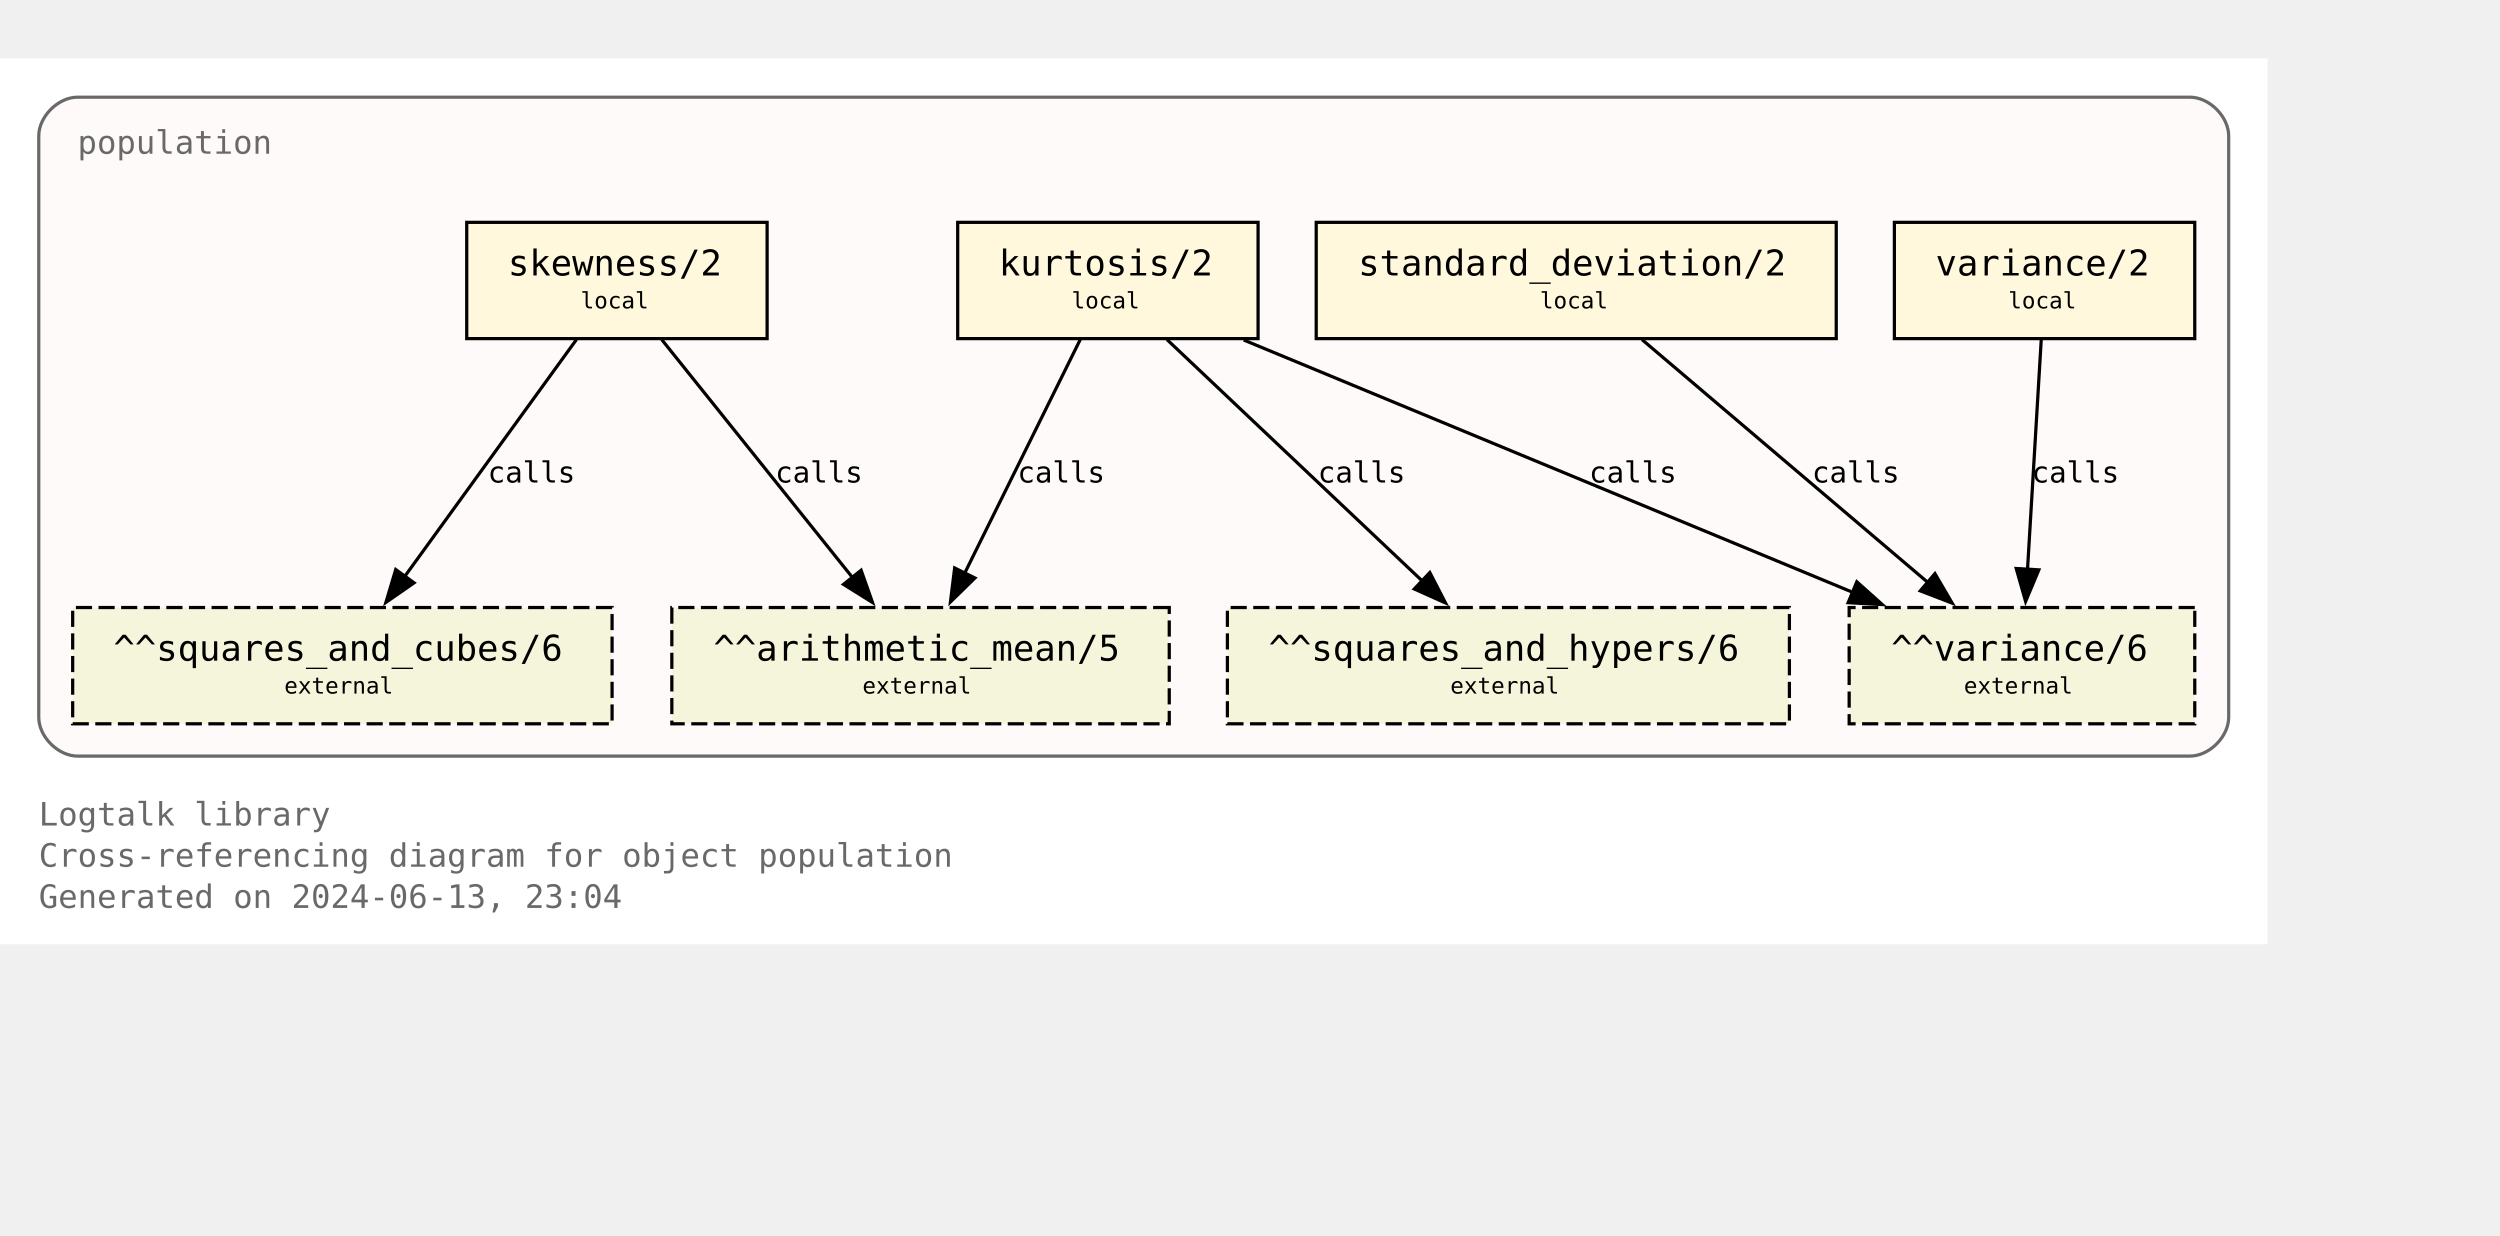
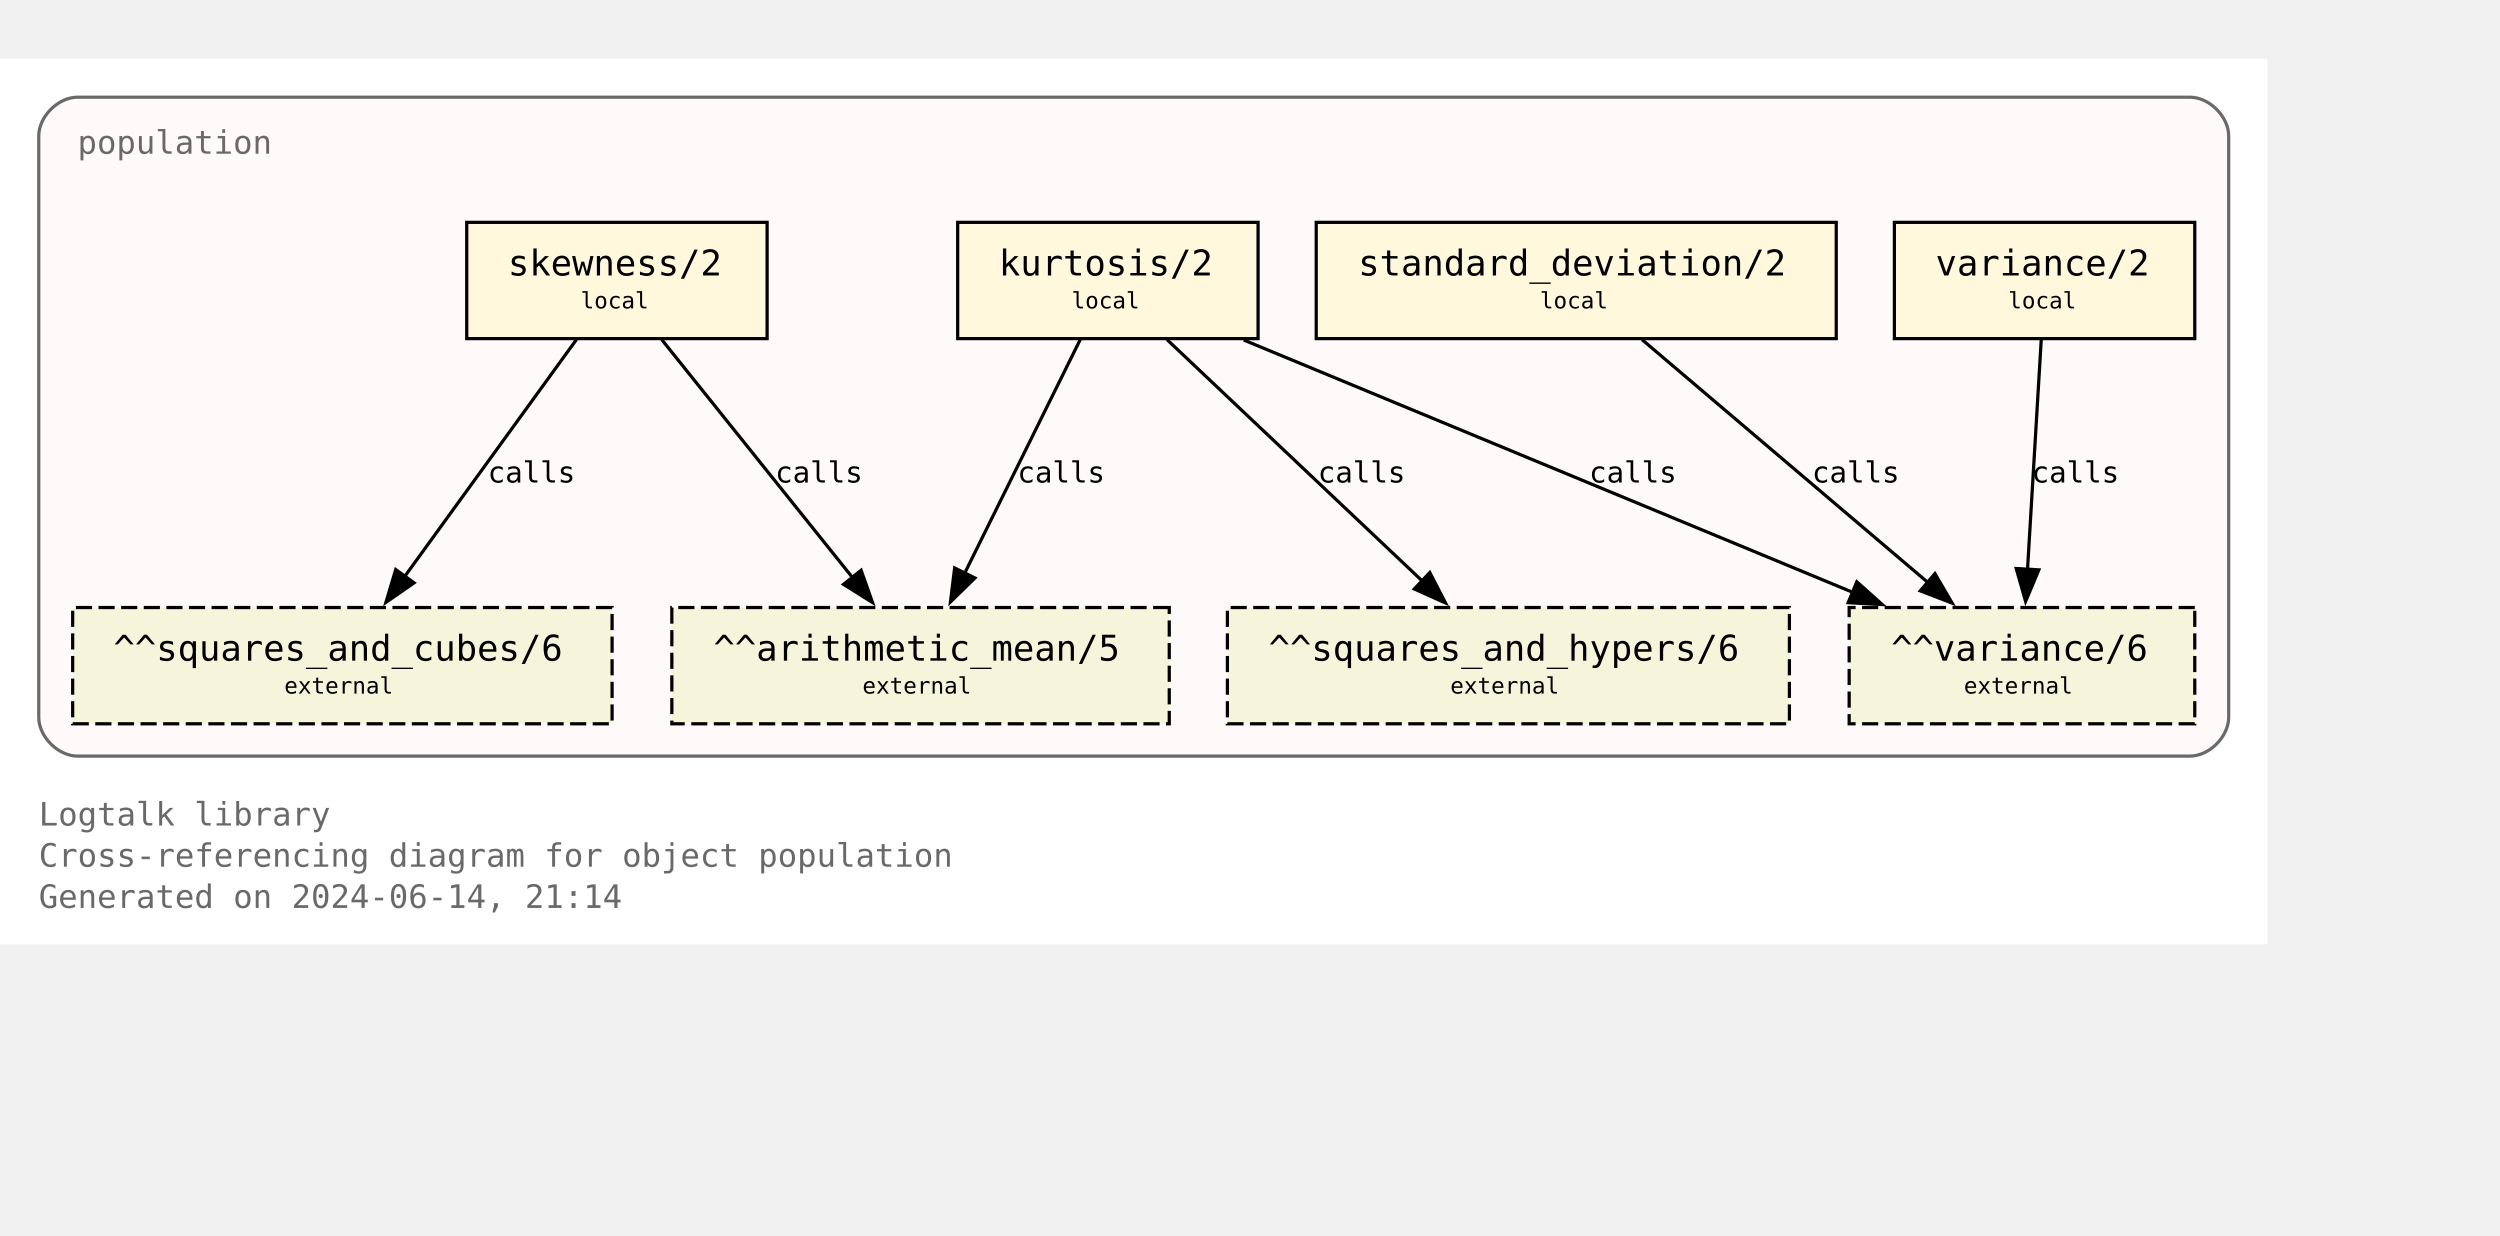
<svg xmlns="http://www.w3.org/2000/svg" xmlns:xlink="http://www.w3.org/1999/xlink" width="846pt" height="418pt" viewBox="72.00 72.00 774.00 346.25">
  <g id="graph0" class="graph" transform="scale(1 1) rotate(0) translate(76 342.25)">
    <polygon fill="white" stroke="none" points="-4,4 -4,-270.25 698,-270.25 698,4 -4,4" />
    <text text-anchor="start" x="8" y="-32.75" font-family="Monospace" font-size="10.00" fill="dimgray">Logtalk library</text>
    <text text-anchor="start" x="8" y="-20" font-family="Monospace" font-size="10.00" fill="dimgray">Cross-referencing diagram for object population</text>
-     <text text-anchor="start" x="8" y="-7.25" font-family="Monospace" font-size="10.00" fill="dimgray">Generated on 2024-06-13, 23:04</text>
+     <text text-anchor="start" x="8" y="-7.25" font-family="Monospace" font-size="10.00" fill="dimgray">Generated on 2024-06-14, 21:14</text>
    <g id="clust1" class="cluster">
      <g id="a_clust1">
        <a xlink:title="population">
          <path fill="snow" stroke="dimgray" d="M20,-54.25C20,-54.25 674,-54.25 674,-54.25 680,-54.25 686,-60.25 686,-66.25 686,-66.25 686,-246.25 686,-246.25 686,-252.25 680,-258.25 674,-258.25 674,-258.25 20,-258.25 20,-258.25 14,-258.25 8,-252.25 8,-246.25 8,-246.25 8,-66.25 8,-66.25 8,-60.25 14,-54.25 20,-54.25" />
          <g id="a_clust1_0">
-             <a xlink:href="https://github.com/LogtalkDotOrg/logtalk3/tree/9c3297eb5cfc34e93ffa88fc0aca7c0e1a7153e2/library/statistics/population.lgt" xlink:title="https://github.com/LogtalkDotOrg/logtalk3/tree/9c3297eb5cfc34e93ffa88fc0aca7c0e1a7153e2/library/statistics/population.lgt">
+             <a xlink:href="https://github.com/LogtalkDotOrg/logtalk3/tree/8c3d656cd17bbd005520ee986e00fc7e515eea43/library/statistics/population.lgt" xlink:title="https://github.com/LogtalkDotOrg/logtalk3/tree/8c3d656cd17bbd005520ee986e00fc7e515eea43/library/statistics/population.lgt">
              <text text-anchor="start" x="20" y="-240.75" font-family="Monospace" font-size="10.00" fill="dimgray">population</text>
            </a>
          </g>
        </a>
      </g>
    </g>
    <g id="node1" class="node">
      <g id="a_node1">
-         <a xlink:href="https://github.com/LogtalkDotOrg/logtalk3/tree/9c3297eb5cfc34e93ffa88fc0aca7c0e1a7153e2/library/statistics/population.lgt#L33" xlink:title="https://github.com/LogtalkDotOrg/logtalk3/tree/9c3297eb5cfc34e93ffa88fc0aca7c0e1a7153e2/library/statistics/population.lgt#L33">
+         <a xlink:href="https://github.com/LogtalkDotOrg/logtalk3/tree/8c3d656cd17bbd005520ee986e00fc7e515eea43/library/statistics/population.lgt#L33" xlink:title="https://github.com/LogtalkDotOrg/logtalk3/tree/8c3d656cd17bbd005520ee986e00fc7e515eea43/library/statistics/population.lgt#L33">
          <polygon fill="cornsilk" stroke="black" points="233.5,-219.5 140.5,-219.5 140.5,-183.5 233.5,-183.5 233.5,-219.5" />
          <text text-anchor="start" x="148.38" y="-204.07" font-family="Monospace" font-size="9.00"> </text>
          <text text-anchor="start" x="153.25" y="-203.05" font-family="Monospace" font-size="11.00">skewness/2</text>
          <text text-anchor="start" x="220.38" y="-204.07" font-family="Monospace" font-size="9.00"> </text>
          <text text-anchor="start" x="148.38" y="-191.95" font-family="Monospace" font-size="9.00"> </text>
          <text text-anchor="start" x="175.75" y="-192.85" font-family="Monospace" font-size="7.00">local</text>
          <text text-anchor="start" x="220.38" y="-191.95" font-family="Monospace" font-size="9.00"> </text>
        </a>
      </g>
    </g>
    <g id="node5" class="node">
      <polygon fill="beige" stroke="black" stroke-dasharray="5,2" points="358,-100.25 204,-100.25 204,-64.25 358,-64.25 358,-100.25" />
      <text text-anchor="start" x="211.88" y="-84.83" font-family="Monospace" font-size="9.00"> </text>
      <text text-anchor="start" x="216.88" y="-83.8" font-family="Monospace" font-size="11.00">^^arithmetic_mean/5</text>
      <text text-anchor="start" x="344.88" y="-84.83" font-family="Monospace" font-size="9.00"> </text>
      <text text-anchor="start" x="211.88" y="-72.7" font-family="Monospace" font-size="9.00"> </text>
      <text text-anchor="start" x="263" y="-73.6" font-family="Monospace" font-size="7.00">external</text>
      <text text-anchor="start" x="344.88" y="-72.7" font-family="Monospace" font-size="9.00"> </text>
    </g>
    <g id="edge1" class="edge">
      <g id="a_edge1">
-         <a xlink:href="https://github.com/LogtalkDotOrg/logtalk3/tree/9c3297eb5cfc34e93ffa88fc0aca7c0e1a7153e2/library/statistics/population.lgt#L33" xlink:title="calls">
+         <a xlink:href="https://github.com/LogtalkDotOrg/logtalk3/tree/8c3d656cd17bbd005520ee986e00fc7e515eea43/library/statistics/population.lgt#L33" xlink:title="calls">
          <path fill="none" stroke="black" d="M200.87,-183.2C216.49,-163.72 242.04,-131.84 260.09,-109.33" />
          <polygon fill="black" stroke="black" points="262.6,-111.79 266.13,-101.8 257.14,-107.42 262.6,-111.79" />
        </a>
      </g>
      <g id="a_edge1-label">
-         <a xlink:href="https://github.com/LogtalkDotOrg/logtalk3/tree/9c3297eb5cfc34e93ffa88fc0aca7c0e1a7153e2/library/statistics/population.lgt#L33" xlink:title="https://github.com/LogtalkDotOrg/logtalk3/tree/9c3297eb5cfc34e93ffa88fc0aca7c0e1a7153e2/library/statistics/population.lgt#L33">
+         <a xlink:href="https://github.com/LogtalkDotOrg/logtalk3/tree/8c3d656cd17bbd005520ee986e00fc7e515eea43/library/statistics/population.lgt#L33" xlink:title="https://github.com/LogtalkDotOrg/logtalk3/tree/8c3d656cd17bbd005520ee986e00fc7e515eea43/library/statistics/population.lgt#L33">
          <text text-anchor="start" x="236" y="-138.95" font-family="Monospace" font-size="9.00">calls</text>
        </a>
      </g>
    </g>
    <g id="node6" class="node">
      <polygon fill="beige" stroke="black" stroke-dasharray="5,2" points="185.5,-100.25 18.5,-100.25 18.5,-64.25 185.5,-64.25 185.5,-100.25" />
      <text text-anchor="start" x="26.38" y="-84.83" font-family="Monospace" font-size="9.00"> </text>
      <text text-anchor="start" x="31.12" y="-83.8" font-family="Monospace" font-size="11.00">^^squares_and_cubes/6</text>
      <text text-anchor="start" x="172.38" y="-84.83" font-family="Monospace" font-size="9.00"> </text>
      <text text-anchor="start" x="26.38" y="-72.7" font-family="Monospace" font-size="9.00"> </text>
      <text text-anchor="start" x="84" y="-73.6" font-family="Monospace" font-size="7.00">external</text>
      <text text-anchor="start" x="172.38" y="-72.7" font-family="Monospace" font-size="9.00"> </text>
    </g>
    <g id="edge2" class="edge">
      <g id="a_edge2">
-         <a xlink:href="https://github.com/LogtalkDotOrg/logtalk3/tree/9c3297eb5cfc34e93ffa88fc0aca7c0e1a7153e2/library/statistics/population.lgt#L33" xlink:title="calls">
+         <a xlink:href="https://github.com/LogtalkDotOrg/logtalk3/tree/8c3d656cd17bbd005520ee986e00fc7e515eea43/library/statistics/population.lgt#L33" xlink:title="calls">
          <path fill="none" stroke="black" d="M174.46,-183.2C160.46,-163.89 137.64,-132.41 121.35,-109.94" />
          <polygon fill="black" stroke="black" points="124.19,-107.89 115.48,-101.85 118.52,-112 124.19,-107.89" />
        </a>
      </g>
      <g id="a_edge2-label">
-         <a xlink:href="https://github.com/LogtalkDotOrg/logtalk3/tree/9c3297eb5cfc34e93ffa88fc0aca7c0e1a7153e2/library/statistics/population.lgt#L33" xlink:title="https://github.com/LogtalkDotOrg/logtalk3/tree/9c3297eb5cfc34e93ffa88fc0aca7c0e1a7153e2/library/statistics/population.lgt#L33">
+         <a xlink:href="https://github.com/LogtalkDotOrg/logtalk3/tree/8c3d656cd17bbd005520ee986e00fc7e515eea43/library/statistics/population.lgt#L33" xlink:title="https://github.com/LogtalkDotOrg/logtalk3/tree/8c3d656cd17bbd005520ee986e00fc7e515eea43/library/statistics/population.lgt#L33">
          <text text-anchor="start" x="147" y="-138.95" font-family="Monospace" font-size="9.00">calls</text>
        </a>
      </g>
    </g>
    <g id="node2" class="node">
      <g id="a_node2">
-         <a xlink:href="https://github.com/LogtalkDotOrg/logtalk3/tree/9c3297eb5cfc34e93ffa88fc0aca7c0e1a7153e2/library/statistics/population.lgt#L41" xlink:title="https://github.com/LogtalkDotOrg/logtalk3/tree/9c3297eb5cfc34e93ffa88fc0aca7c0e1a7153e2/library/statistics/population.lgt#L41">
+         <a xlink:href="https://github.com/LogtalkDotOrg/logtalk3/tree/8c3d656cd17bbd005520ee986e00fc7e515eea43/library/statistics/population.lgt#L41" xlink:title="https://github.com/LogtalkDotOrg/logtalk3/tree/8c3d656cd17bbd005520ee986e00fc7e515eea43/library/statistics/population.lgt#L41">
          <polygon fill="cornsilk" stroke="black" points="385.5,-219.5 292.5,-219.5 292.5,-183.5 385.5,-183.5 385.5,-219.5" />
          <text text-anchor="start" x="300.38" y="-204.07" font-family="Monospace" font-size="9.00"> </text>
          <text text-anchor="start" x="305.25" y="-203.05" font-family="Monospace" font-size="11.00">kurtosis/2</text>
          <text text-anchor="start" x="372.38" y="-204.07" font-family="Monospace" font-size="9.00"> </text>
          <text text-anchor="start" x="300.38" y="-191.95" font-family="Monospace" font-size="9.00"> </text>
          <text text-anchor="start" x="327.75" y="-192.85" font-family="Monospace" font-size="7.00">local</text>
          <text text-anchor="start" x="372.38" y="-191.95" font-family="Monospace" font-size="9.00"> </text>
        </a>
      </g>
    </g>
    <g id="edge3" class="edge">
      <g id="a_edge3">
-         <a xlink:href="https://github.com/LogtalkDotOrg/logtalk3/tree/9c3297eb5cfc34e93ffa88fc0aca7c0e1a7153e2/library/statistics/population.lgt#L41" xlink:title="calls">
+         <a xlink:href="https://github.com/LogtalkDotOrg/logtalk3/tree/8c3d656cd17bbd005520ee986e00fc7e515eea43/library/statistics/population.lgt#L41" xlink:title="calls">
          <path fill="none" stroke="black" d="M330.44,-183.2C321.02,-164.15 305.73,-133.25 294.65,-110.85" />
          <polygon fill="black" stroke="black" points="297.84,-109.39 290.26,-101.98 291.56,-112.49 297.84,-109.39" />
        </a>
      </g>
      <g id="a_edge3-label">
-         <a xlink:href="https://github.com/LogtalkDotOrg/logtalk3/tree/9c3297eb5cfc34e93ffa88fc0aca7c0e1a7153e2/library/statistics/population.lgt#L41" xlink:title="https://github.com/LogtalkDotOrg/logtalk3/tree/9c3297eb5cfc34e93ffa88fc0aca7c0e1a7153e2/library/statistics/population.lgt#L41">
+         <a xlink:href="https://github.com/LogtalkDotOrg/logtalk3/tree/8c3d656cd17bbd005520ee986e00fc7e515eea43/library/statistics/population.lgt#L41" xlink:title="https://github.com/LogtalkDotOrg/logtalk3/tree/8c3d656cd17bbd005520ee986e00fc7e515eea43/library/statistics/population.lgt#L41">
          <text text-anchor="start" x="311" y="-138.95" font-family="Monospace" font-size="9.00">calls</text>
        </a>
      </g>
    </g>
    <g id="node7" class="node">
      <polygon fill="beige" stroke="black" stroke-dasharray="5,2" points="550,-100.25 376,-100.25 376,-64.25 550,-64.25 550,-100.25" />
      <text text-anchor="start" x="383.88" y="-84.83" font-family="Monospace" font-size="9.00"> </text>
      <text text-anchor="start" x="388.75" y="-83.8" font-family="Monospace" font-size="11.00">^^squares_and_hypers/6</text>
      <text text-anchor="start" x="536.88" y="-84.83" font-family="Monospace" font-size="9.00"> </text>
      <text text-anchor="start" x="383.88" y="-72.7" font-family="Monospace" font-size="9.00"> </text>
      <text text-anchor="start" x="445" y="-73.6" font-family="Monospace" font-size="7.00">external</text>
      <text text-anchor="start" x="536.88" y="-72.7" font-family="Monospace" font-size="9.00"> </text>
    </g>
    <g id="edge4" class="edge">
      <g id="a_edge4">
-         <a xlink:href="https://github.com/LogtalkDotOrg/logtalk3/tree/9c3297eb5cfc34e93ffa88fc0aca7c0e1a7153e2/library/statistics/population.lgt#L41" xlink:title="calls">
+         <a xlink:href="https://github.com/LogtalkDotOrg/logtalk3/tree/8c3d656cd17bbd005520ee986e00fc7e515eea43/library/statistics/population.lgt#L41" xlink:title="calls">
          <path fill="none" stroke="black" d="M357.3,-183.2C378.18,-163.46 412.51,-130.99 436.36,-108.44" />
          <polygon fill="black" stroke="black" points="438.67,-111.08 443.53,-101.66 433.86,-105.99 438.67,-111.08" />
        </a>
      </g>
      <g id="a_edge4-label">
-         <a xlink:href="https://github.com/LogtalkDotOrg/logtalk3/tree/9c3297eb5cfc34e93ffa88fc0aca7c0e1a7153e2/library/statistics/population.lgt#L41" xlink:title="https://github.com/LogtalkDotOrg/logtalk3/tree/9c3297eb5cfc34e93ffa88fc0aca7c0e1a7153e2/library/statistics/population.lgt#L41">
+         <a xlink:href="https://github.com/LogtalkDotOrg/logtalk3/tree/8c3d656cd17bbd005520ee986e00fc7e515eea43/library/statistics/population.lgt#L41" xlink:title="https://github.com/LogtalkDotOrg/logtalk3/tree/8c3d656cd17bbd005520ee986e00fc7e515eea43/library/statistics/population.lgt#L41">
          <text text-anchor="start" x="404" y="-138.95" font-family="Monospace" font-size="9.00">calls</text>
        </a>
      </g>
    </g>
    <g id="node8" class="node">
      <polygon fill="beige" stroke="black" stroke-dasharray="5,2" points="675.5,-100.25 568.5,-100.25 568.5,-64.25 675.5,-64.25 675.5,-100.25" />
      <text text-anchor="start" x="576.38" y="-84.83" font-family="Monospace" font-size="9.00"> </text>
      <text text-anchor="start" x="581.5" y="-83.8" font-family="Monospace" font-size="11.00">^^variance/6</text>
      <text text-anchor="start" x="662.38" y="-84.83" font-family="Monospace" font-size="9.00"> </text>
      <text text-anchor="start" x="576.38" y="-72.7" font-family="Monospace" font-size="9.00"> </text>
      <text text-anchor="start" x="604" y="-73.6" font-family="Monospace" font-size="7.00">external</text>
      <text text-anchor="start" x="662.38" y="-72.7" font-family="Monospace" font-size="9.00"> </text>
    </g>
    <g id="edge5" class="edge">
      <g id="a_edge5">
-         <a xlink:href="https://github.com/LogtalkDotOrg/logtalk3/tree/9c3297eb5cfc34e93ffa88fc0aca7c0e1a7153e2/library/statistics/population.lgt#L41" xlink:title="calls">
+         <a xlink:href="https://github.com/LogtalkDotOrg/logtalk3/tree/8c3d656cd17bbd005520ee986e00fc7e515eea43/library/statistics/population.lgt#L41" xlink:title="calls">
          <path fill="none" stroke="black" d="M381.06,-183.07C431.3,-162.26 515.34,-127.44 569.71,-104.91" />
          <polygon fill="black" stroke="black" points="570.87,-108.22 578.77,-101.16 568.19,-101.75 570.87,-108.22" />
        </a>
      </g>
      <g id="a_edge5-label">
-         <a xlink:href="https://github.com/LogtalkDotOrg/logtalk3/tree/9c3297eb5cfc34e93ffa88fc0aca7c0e1a7153e2/library/statistics/population.lgt#L41" xlink:title="https://github.com/LogtalkDotOrg/logtalk3/tree/9c3297eb5cfc34e93ffa88fc0aca7c0e1a7153e2/library/statistics/population.lgt#L41">
+         <a xlink:href="https://github.com/LogtalkDotOrg/logtalk3/tree/8c3d656cd17bbd005520ee986e00fc7e515eea43/library/statistics/population.lgt#L41" xlink:title="https://github.com/LogtalkDotOrg/logtalk3/tree/8c3d656cd17bbd005520ee986e00fc7e515eea43/library/statistics/population.lgt#L41">
          <text text-anchor="start" x="488" y="-138.95" font-family="Monospace" font-size="9.00">calls</text>
        </a>
      </g>
    </g>
    <g id="node3" class="node">
      <g id="a_node3">
-         <a xlink:href="https://github.com/LogtalkDotOrg/logtalk3/tree/9c3297eb5cfc34e93ffa88fc0aca7c0e1a7153e2/library/statistics/population.lgt#L50" xlink:title="https://github.com/LogtalkDotOrg/logtalk3/tree/9c3297eb5cfc34e93ffa88fc0aca7c0e1a7153e2/library/statistics/population.lgt#L50">
+         <a xlink:href="https://github.com/LogtalkDotOrg/logtalk3/tree/8c3d656cd17bbd005520ee986e00fc7e515eea43/library/statistics/population.lgt#L50" xlink:title="https://github.com/LogtalkDotOrg/logtalk3/tree/8c3d656cd17bbd005520ee986e00fc7e515eea43/library/statistics/population.lgt#L50">
          <polygon fill="cornsilk" stroke="black" points="564.5,-219.5 403.5,-219.5 403.5,-183.5 564.5,-183.5 564.5,-219.5" />
          <text text-anchor="start" x="411.38" y="-204.07" font-family="Monospace" font-size="9.00"> </text>
          <text text-anchor="start" x="416.5" y="-203.05" font-family="Monospace" font-size="11.00">standard_deviation/2</text>
          <text text-anchor="start" x="551.38" y="-204.07" font-family="Monospace" font-size="9.00"> </text>
          <text text-anchor="start" x="411.38" y="-191.95" font-family="Monospace" font-size="9.00"> </text>
          <text text-anchor="start" x="472.75" y="-192.85" font-family="Monospace" font-size="7.00">local</text>
          <text text-anchor="start" x="551.38" y="-191.95" font-family="Monospace" font-size="9.00"> </text>
        </a>
      </g>
    </g>
    <g id="edge6" class="edge">
      <g id="a_edge6">
-         <a xlink:href="https://github.com/LogtalkDotOrg/logtalk3/tree/9c3297eb5cfc34e93ffa88fc0aca7c0e1a7153e2/library/statistics/population.lgt#L50" xlink:title="calls">
+         <a xlink:href="https://github.com/LogtalkDotOrg/logtalk3/tree/8c3d656cd17bbd005520ee986e00fc7e515eea43/library/statistics/population.lgt#L50" xlink:title="calls">
          <path fill="none" stroke="black" d="M504.36,-183.2C527.8,-163.28 566.48,-130.42 593.05,-107.85" />
          <polygon fill="black" stroke="black" points="595.05,-110.74 600.4,-101.6 590.51,-105.41 595.05,-110.74" />
        </a>
      </g>
      <g id="a_edge6-label">
-         <a xlink:href="https://github.com/LogtalkDotOrg/logtalk3/tree/9c3297eb5cfc34e93ffa88fc0aca7c0e1a7153e2/library/statistics/population.lgt#L50" xlink:title="https://github.com/LogtalkDotOrg/logtalk3/tree/9c3297eb5cfc34e93ffa88fc0aca7c0e1a7153e2/library/statistics/population.lgt#L50">
+         <a xlink:href="https://github.com/LogtalkDotOrg/logtalk3/tree/8c3d656cd17bbd005520ee986e00fc7e515eea43/library/statistics/population.lgt#L50" xlink:title="https://github.com/LogtalkDotOrg/logtalk3/tree/8c3d656cd17bbd005520ee986e00fc7e515eea43/library/statistics/population.lgt#L50">
          <text text-anchor="start" x="557" y="-138.95" font-family="Monospace" font-size="9.00">calls</text>
        </a>
      </g>
    </g>
    <g id="node4" class="node">
      <g id="a_node4">
-         <a xlink:href="https://github.com/LogtalkDotOrg/logtalk3/tree/9c3297eb5cfc34e93ffa88fc0aca7c0e1a7153e2/library/statistics/population.lgt#L54" xlink:title="https://github.com/LogtalkDotOrg/logtalk3/tree/9c3297eb5cfc34e93ffa88fc0aca7c0e1a7153e2/library/statistics/population.lgt#L54">
+         <a xlink:href="https://github.com/LogtalkDotOrg/logtalk3/tree/8c3d656cd17bbd005520ee986e00fc7e515eea43/library/statistics/population.lgt#L54" xlink:title="https://github.com/LogtalkDotOrg/logtalk3/tree/8c3d656cd17bbd005520ee986e00fc7e515eea43/library/statistics/population.lgt#L54">
          <polygon fill="cornsilk" stroke="black" points="675.5,-219.5 582.5,-219.5 582.5,-183.5 675.5,-183.5 675.5,-219.5" />
          <text text-anchor="start" x="590.38" y="-204.07" font-family="Monospace" font-size="9.00"> </text>
          <text text-anchor="start" x="595.25" y="-203.05" font-family="Monospace" font-size="11.00">variance/2</text>
          <text text-anchor="start" x="662.38" y="-204.07" font-family="Monospace" font-size="9.00"> </text>
          <text text-anchor="start" x="590.38" y="-191.95" font-family="Monospace" font-size="9.00"> </text>
          <text text-anchor="start" x="617.75" y="-192.85" font-family="Monospace" font-size="7.00">local</text>
          <text text-anchor="start" x="662.38" y="-191.95" font-family="Monospace" font-size="9.00"> </text>
        </a>
      </g>
    </g>
    <g id="edge7" class="edge">
      <g id="a_edge7">
-         <a xlink:href="https://github.com/LogtalkDotOrg/logtalk3/tree/9c3297eb5cfc34e93ffa88fc0aca7c0e1a7153e2/library/statistics/population.lgt#L54" xlink:title="calls">
+         <a xlink:href="https://github.com/LogtalkDotOrg/logtalk3/tree/8c3d656cd17bbd005520ee986e00fc7e515eea43/library/statistics/population.lgt#L54" xlink:title="calls">
          <path fill="none" stroke="black" d="M627.97,-183.2C626.85,-164.5 625.05,-134.37 623.72,-112.08" />
          <polygon fill="black" stroke="black" points="627.22,-111.91 623.13,-102.13 620.23,-112.32 627.22,-111.91" />
        </a>
      </g>
      <g id="a_edge7-label">
-         <a xlink:href="https://github.com/LogtalkDotOrg/logtalk3/tree/9c3297eb5cfc34e93ffa88fc0aca7c0e1a7153e2/library/statistics/population.lgt#L54" xlink:title="https://github.com/LogtalkDotOrg/logtalk3/tree/9c3297eb5cfc34e93ffa88fc0aca7c0e1a7153e2/library/statistics/population.lgt#L54">
+         <a xlink:href="https://github.com/LogtalkDotOrg/logtalk3/tree/8c3d656cd17bbd005520ee986e00fc7e515eea43/library/statistics/population.lgt#L54" xlink:title="https://github.com/LogtalkDotOrg/logtalk3/tree/8c3d656cd17bbd005520ee986e00fc7e515eea43/library/statistics/population.lgt#L54">
          <text text-anchor="start" x="625" y="-138.95" font-family="Monospace" font-size="9.00">calls</text>
        </a>
      </g>
    </g>
  </g>
</svg>
